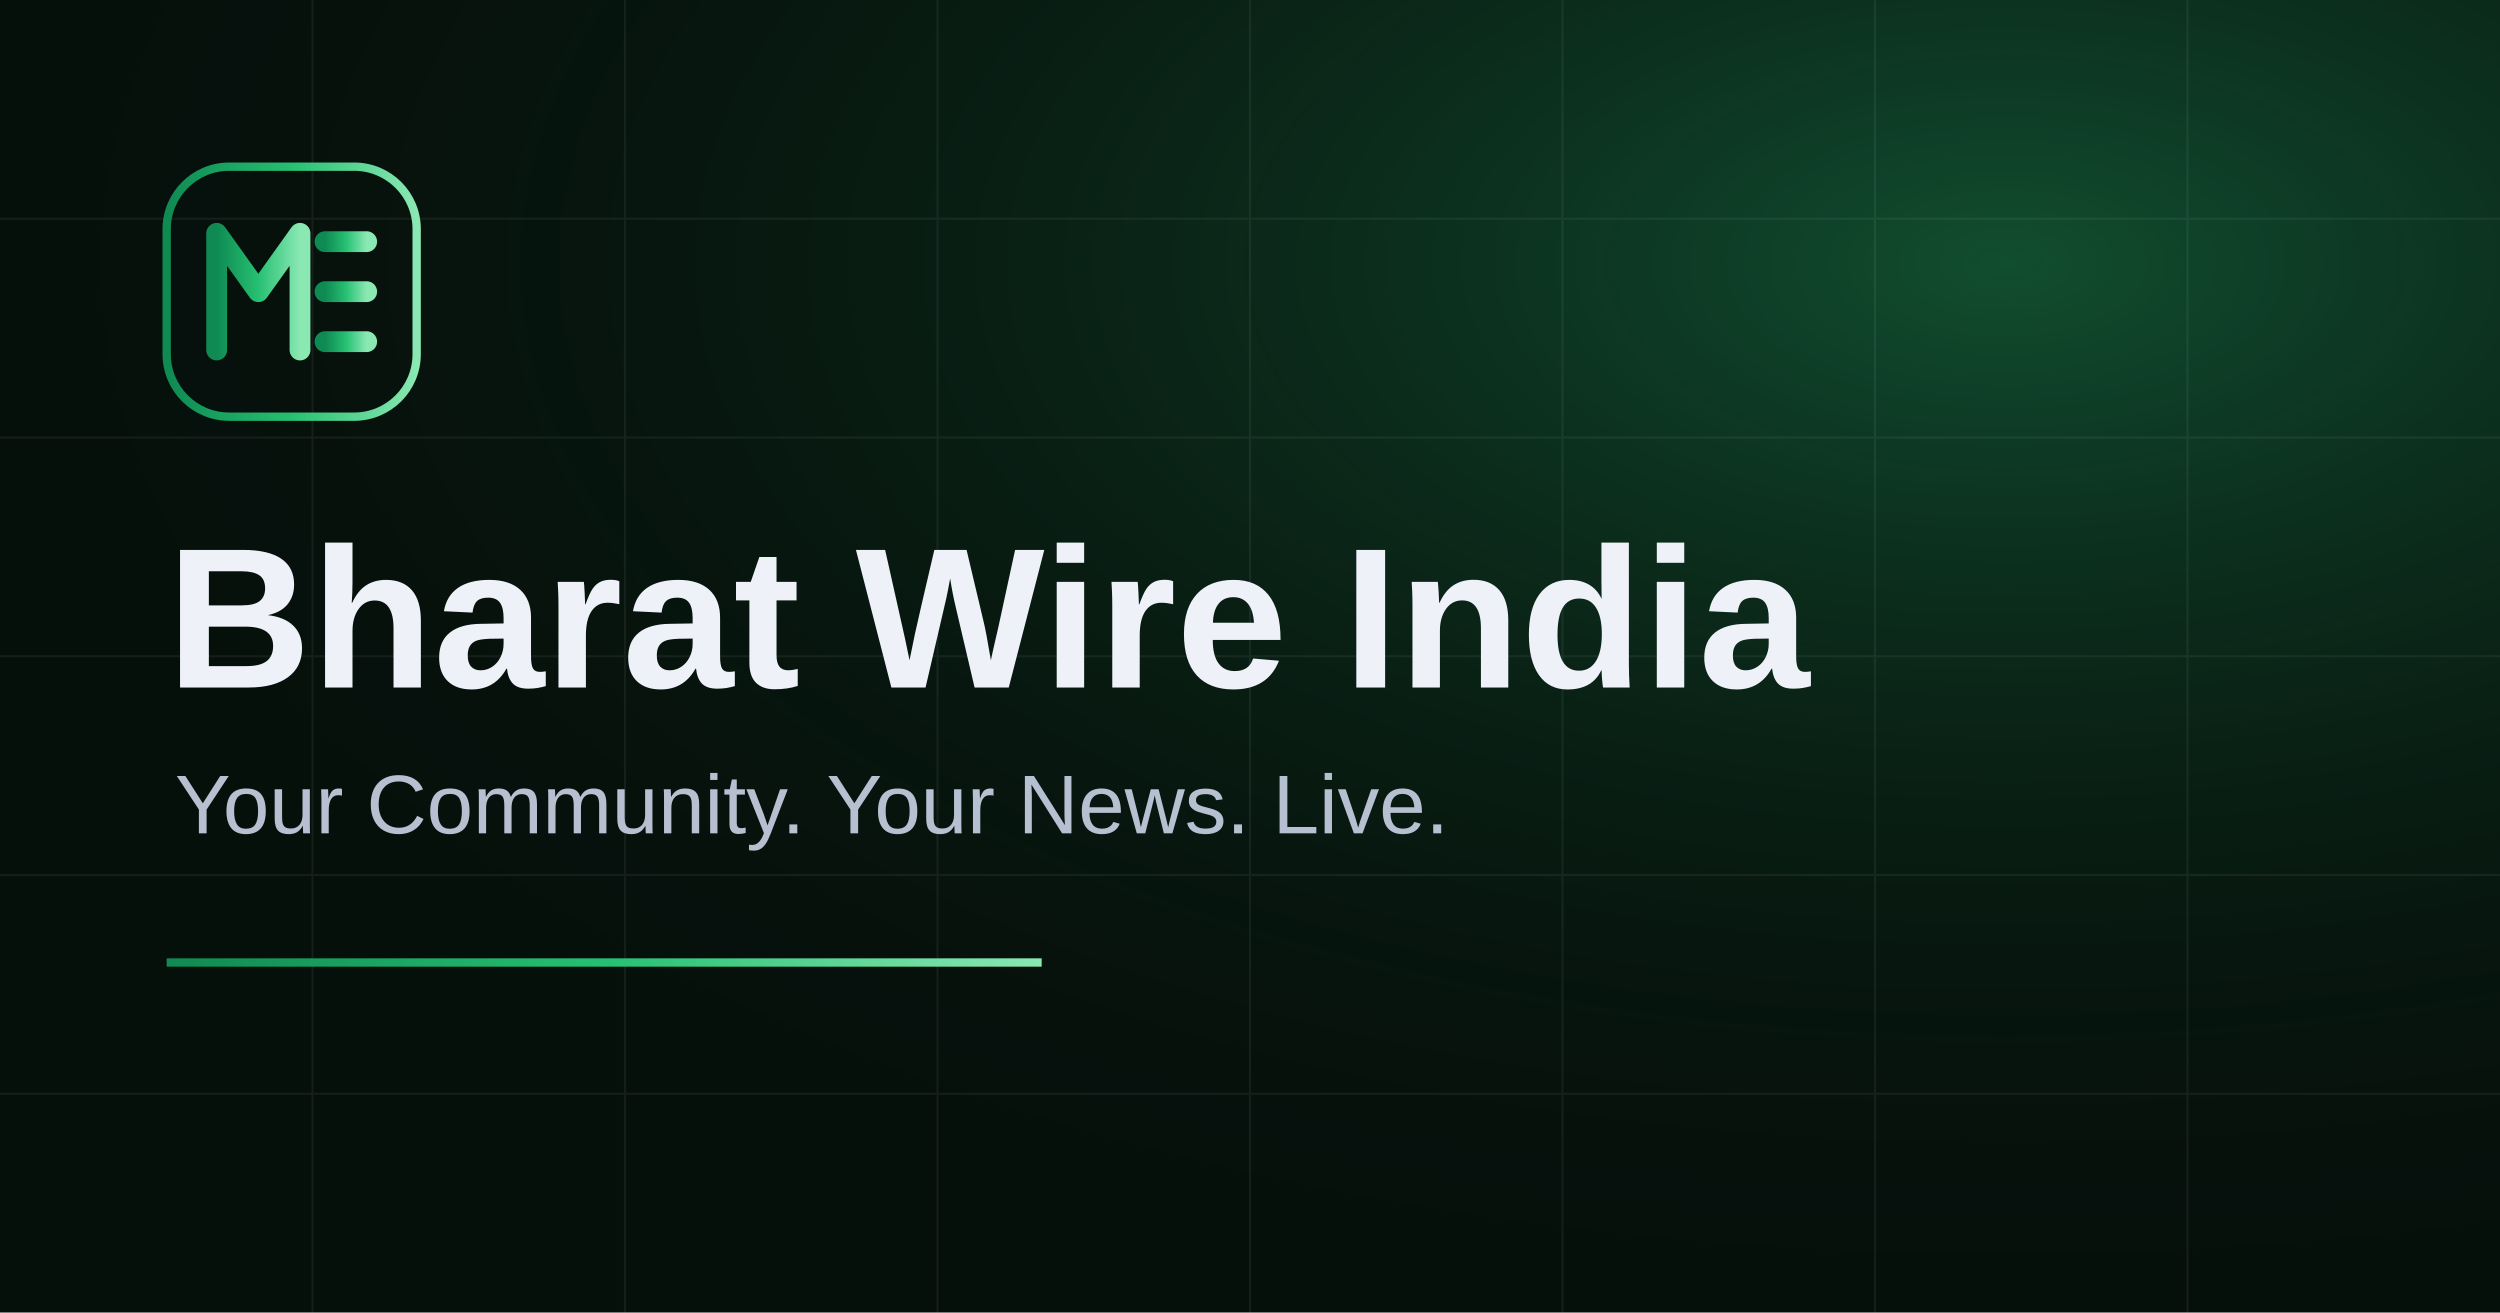
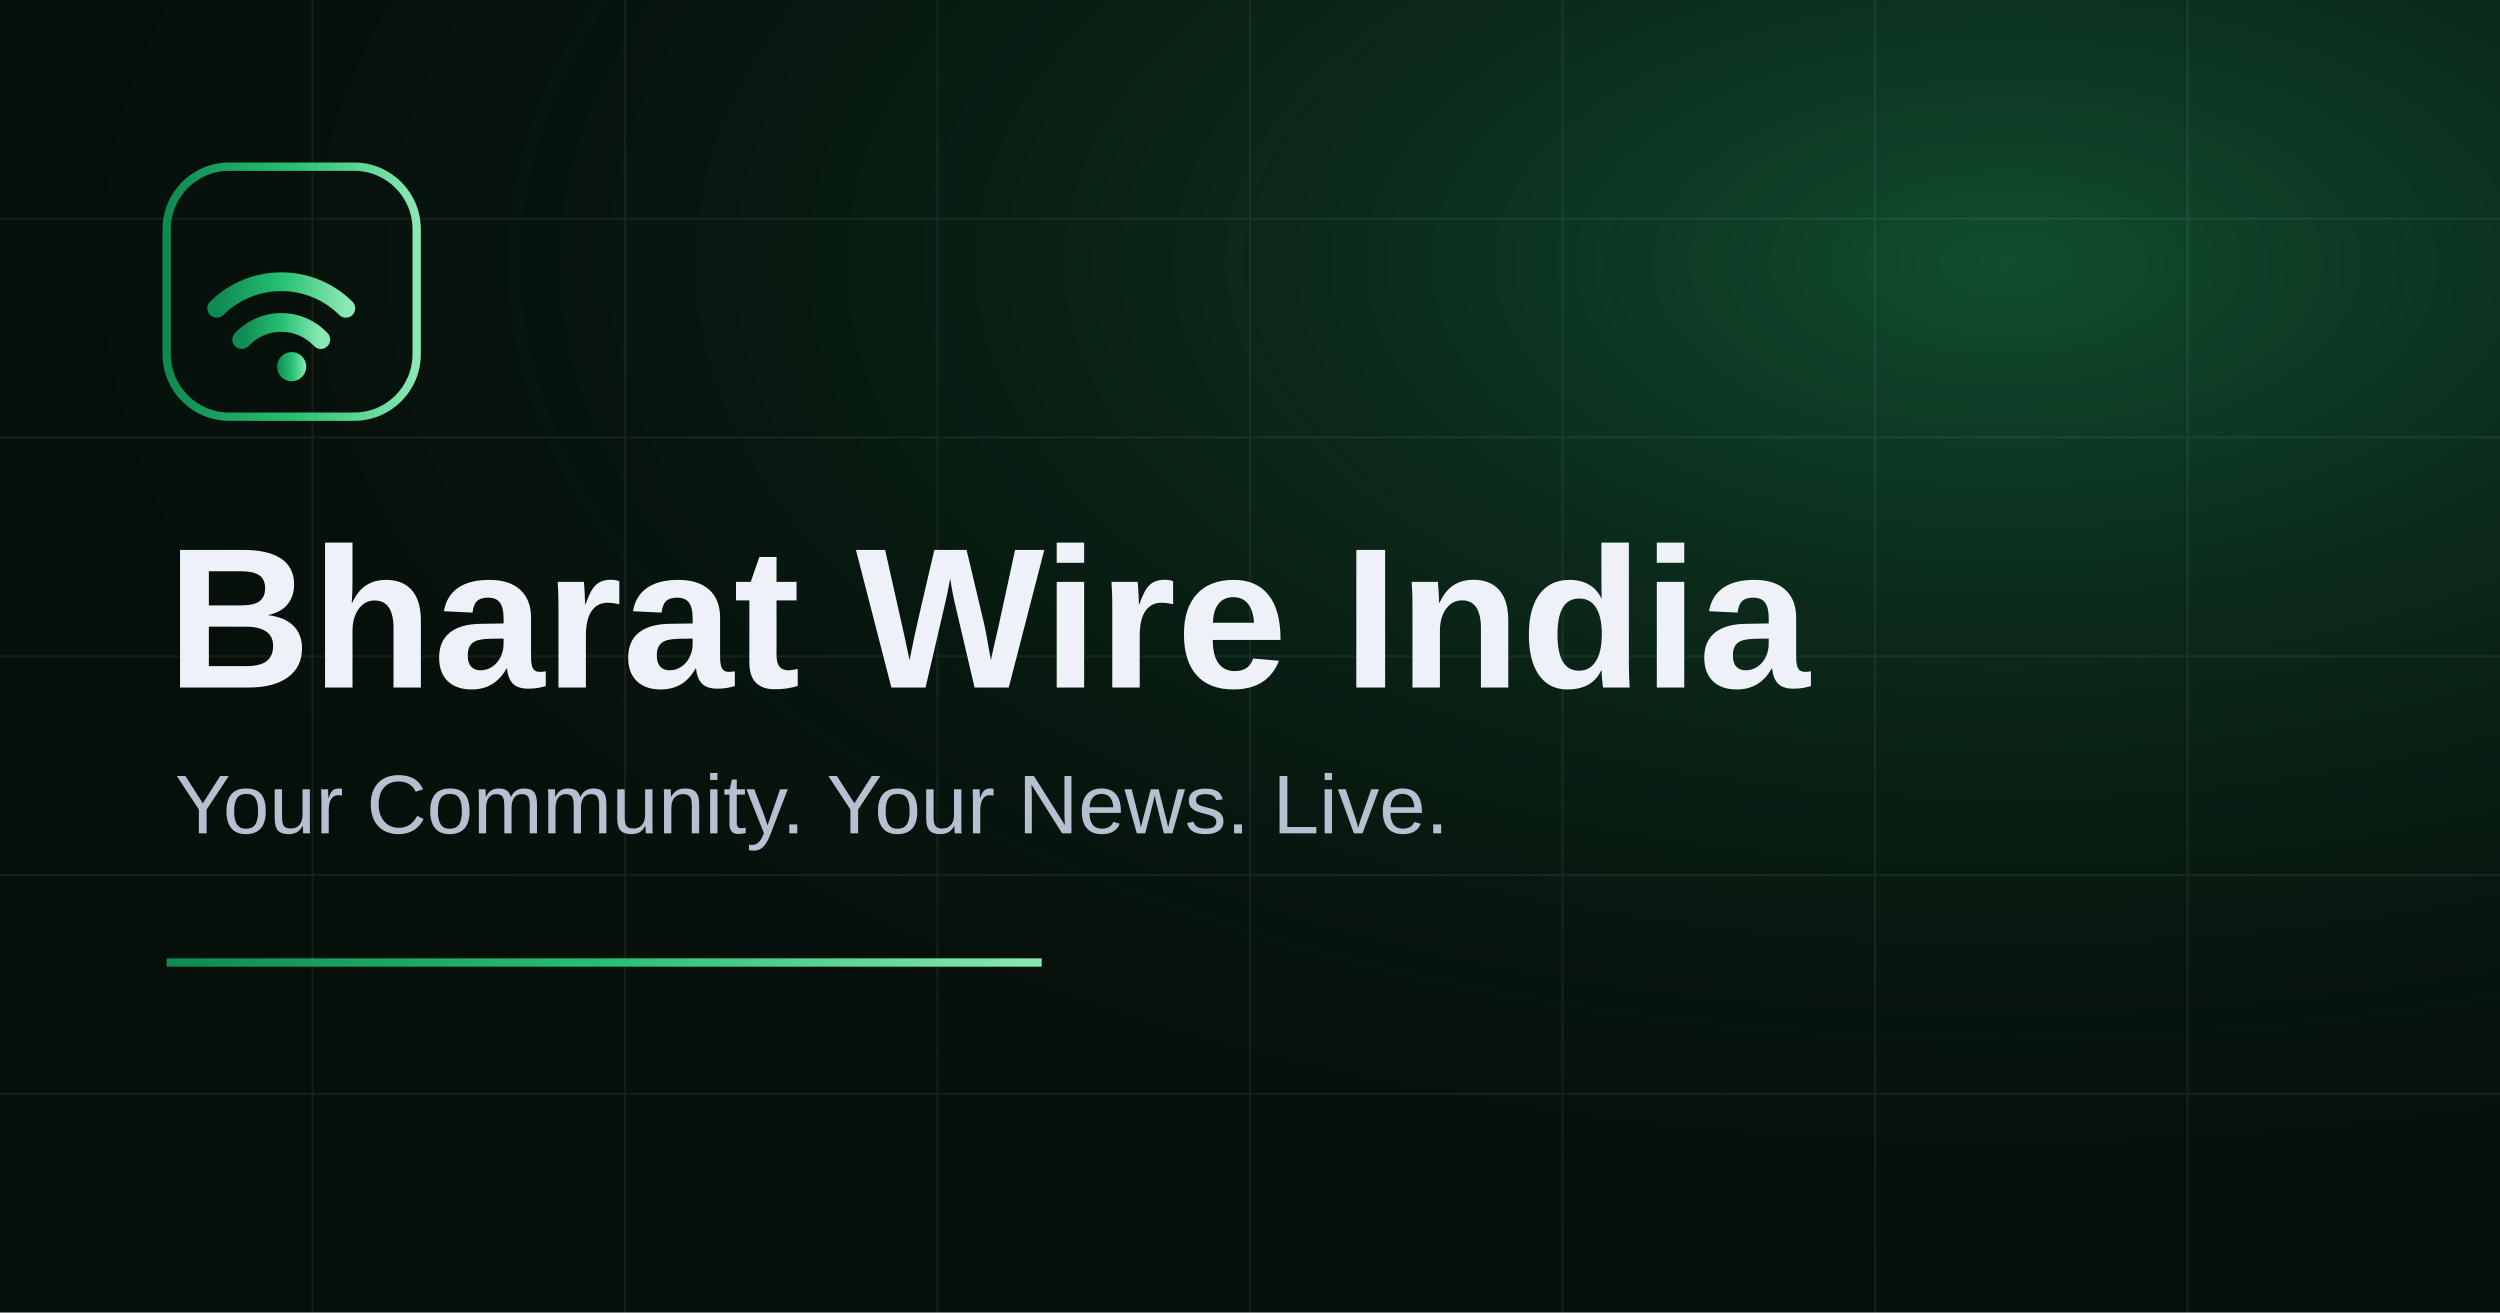
<svg xmlns="http://www.w3.org/2000/svg" viewBox="0 0 1200 630">
  <defs>
    <linearGradient id="g" x1="0" x2="1">
      <stop offset="0" stop-color="#0f8a52" />
      <stop offset=".5" stop-color="#26c072" />
      <stop offset="1" stop-color="#8ae8b3" />
    </linearGradient>
    <radialGradient id="a" cx=".8" cy=".2" r=".8">
      <stop offset="0" stop-color="#26c072" stop-opacity=".35" />
      <stop offset="1" stop-color="#06100b" stop-opacity="0" />
    </radialGradient>
  </defs>
  <rect width="1200" height="630" fill="#06100b" />
  <rect width="1200" height="630" fill="url(#a)" />
  <g fill="none" stroke="#ffffff" stroke-opacity=".06">
    <path d="M0 105h1200M0 210h1200M0 315h1200M0 420h1200M0 525h1200M150 0v630M300 0v630M450 0v630M600 0v630M750 0v630M900 0v630M1050 0v630" />
  </g>
  <rect x="80" y="80" width="120" height="120" rx="30" fill="none" stroke="url(#g)" stroke-width="4" />
-   <path d="M104 168v-56l20 28 20-28v56" fill="none" stroke="url(#g)" stroke-width="10" stroke-linecap="round" stroke-linejoin="round" />
-   <path d="M156 116h20M156 140h20M156 164h20" stroke="url(#g)" stroke-width="10" stroke-linecap="round" />
+   <g fill="none" stroke="url(#g)" stroke-width="9" stroke-linecap="round">
+     <path d="M104 148a44 44 0 0 1 62 0" />
+     <path d="M116 163a26 26 0 0 1 38 0" />
+   </g>
+   <circle cx="140" cy="176" r="7" fill="url(#g)" />
  <text x="80" y="330" font-family="Sora, Arial, sans-serif" font-weight="800" font-size="96" fill="#eef2f8">Bharat Wire India</text>
  <text x="84" y="400" font-family="Manrope, Arial, sans-serif" font-size="40" fill="#b7c0d0">Your Community. Your News. Live.</text>
  <rect x="80" y="460" width="420" height="4" fill="url(#g)" />
</svg>
